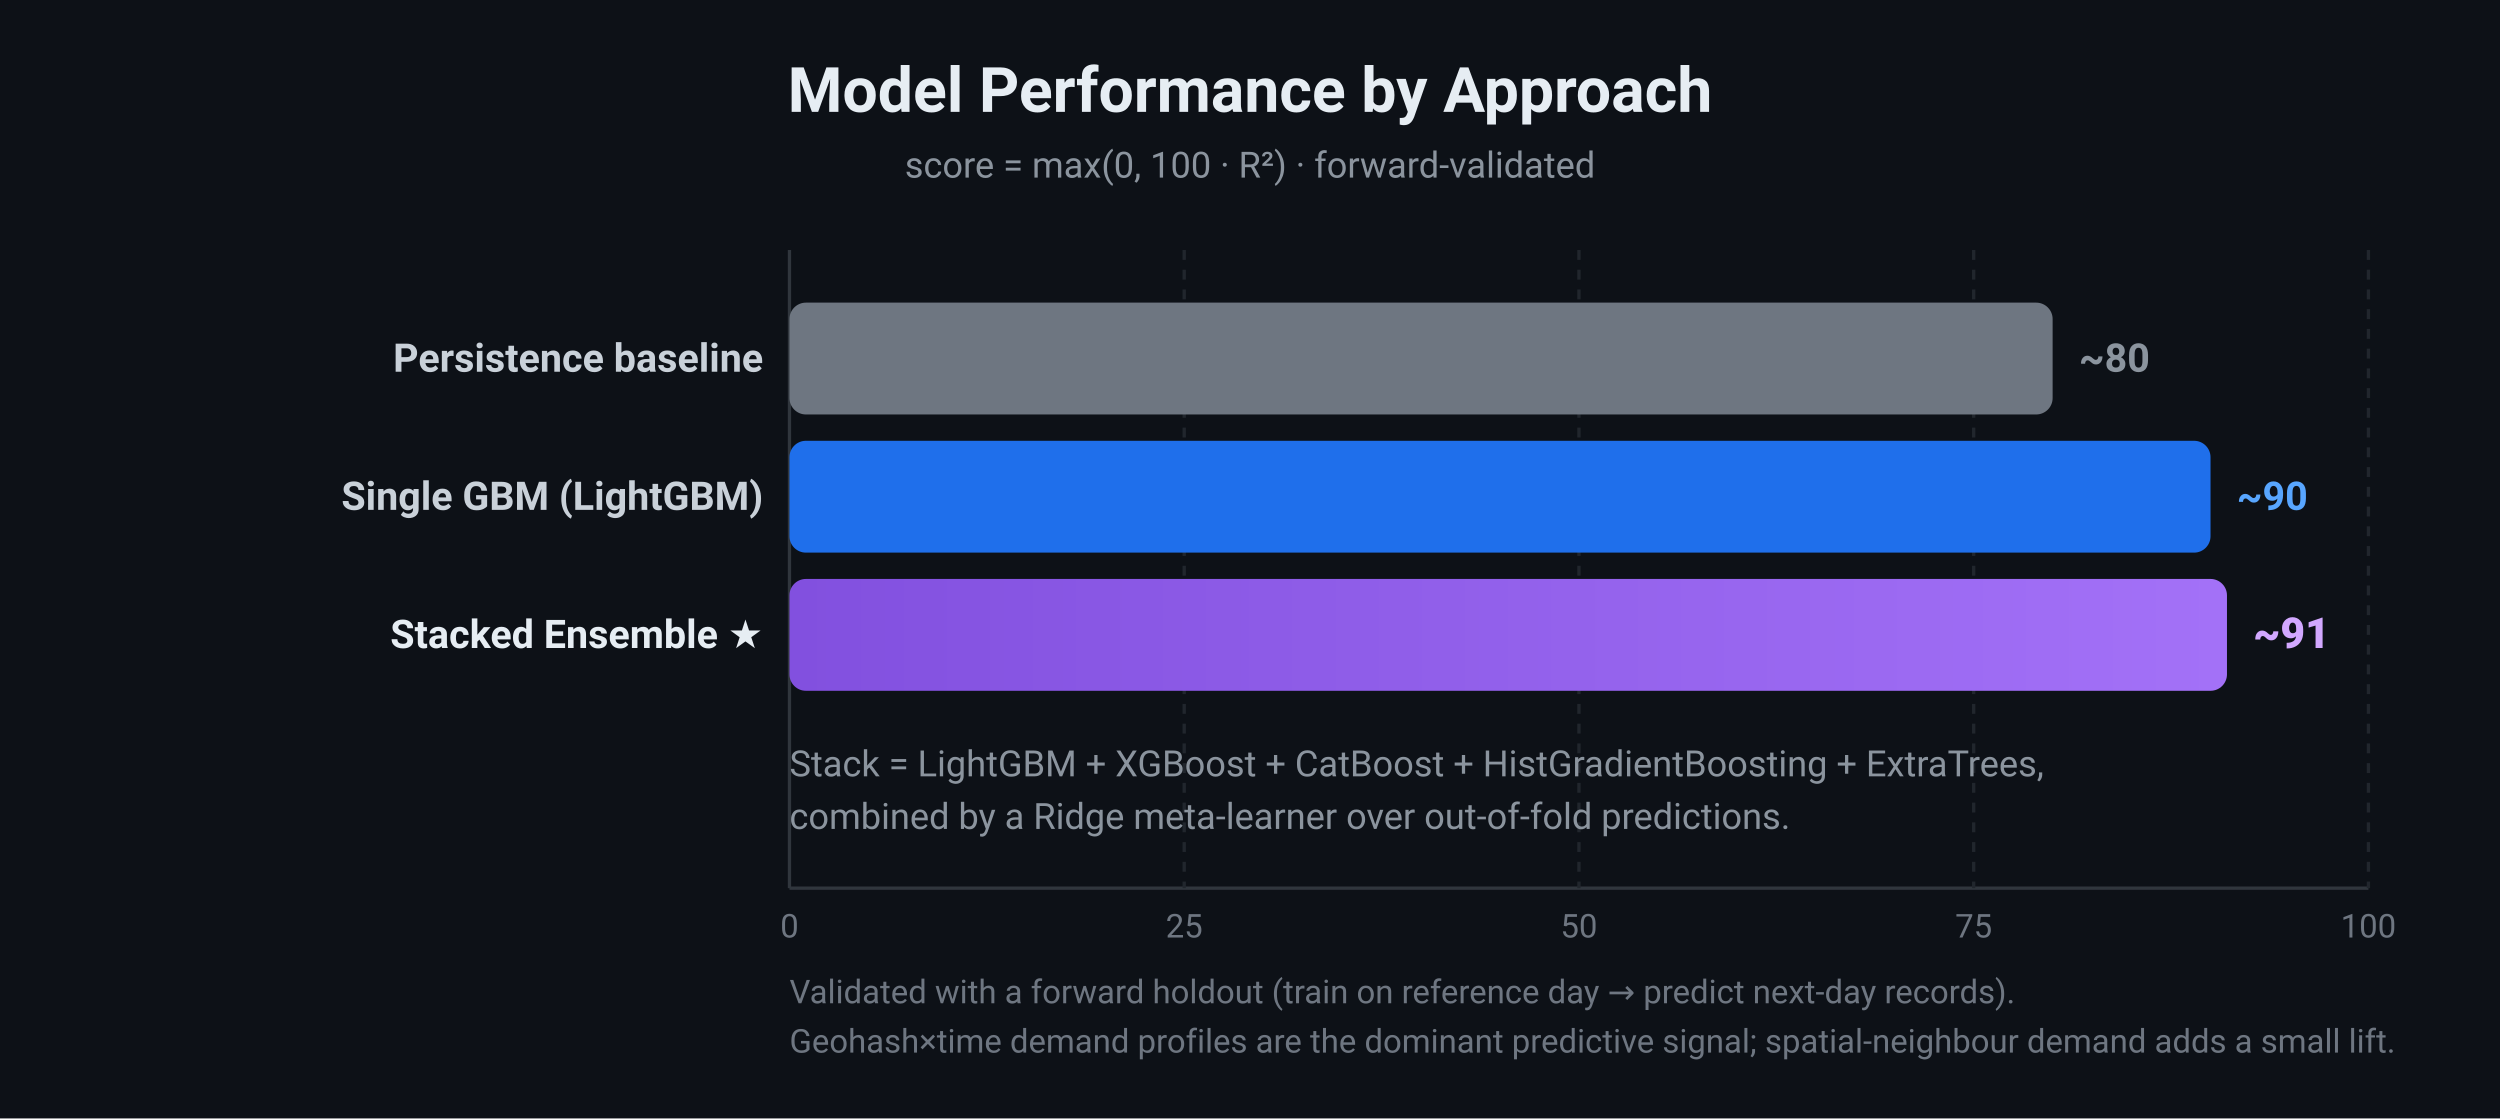
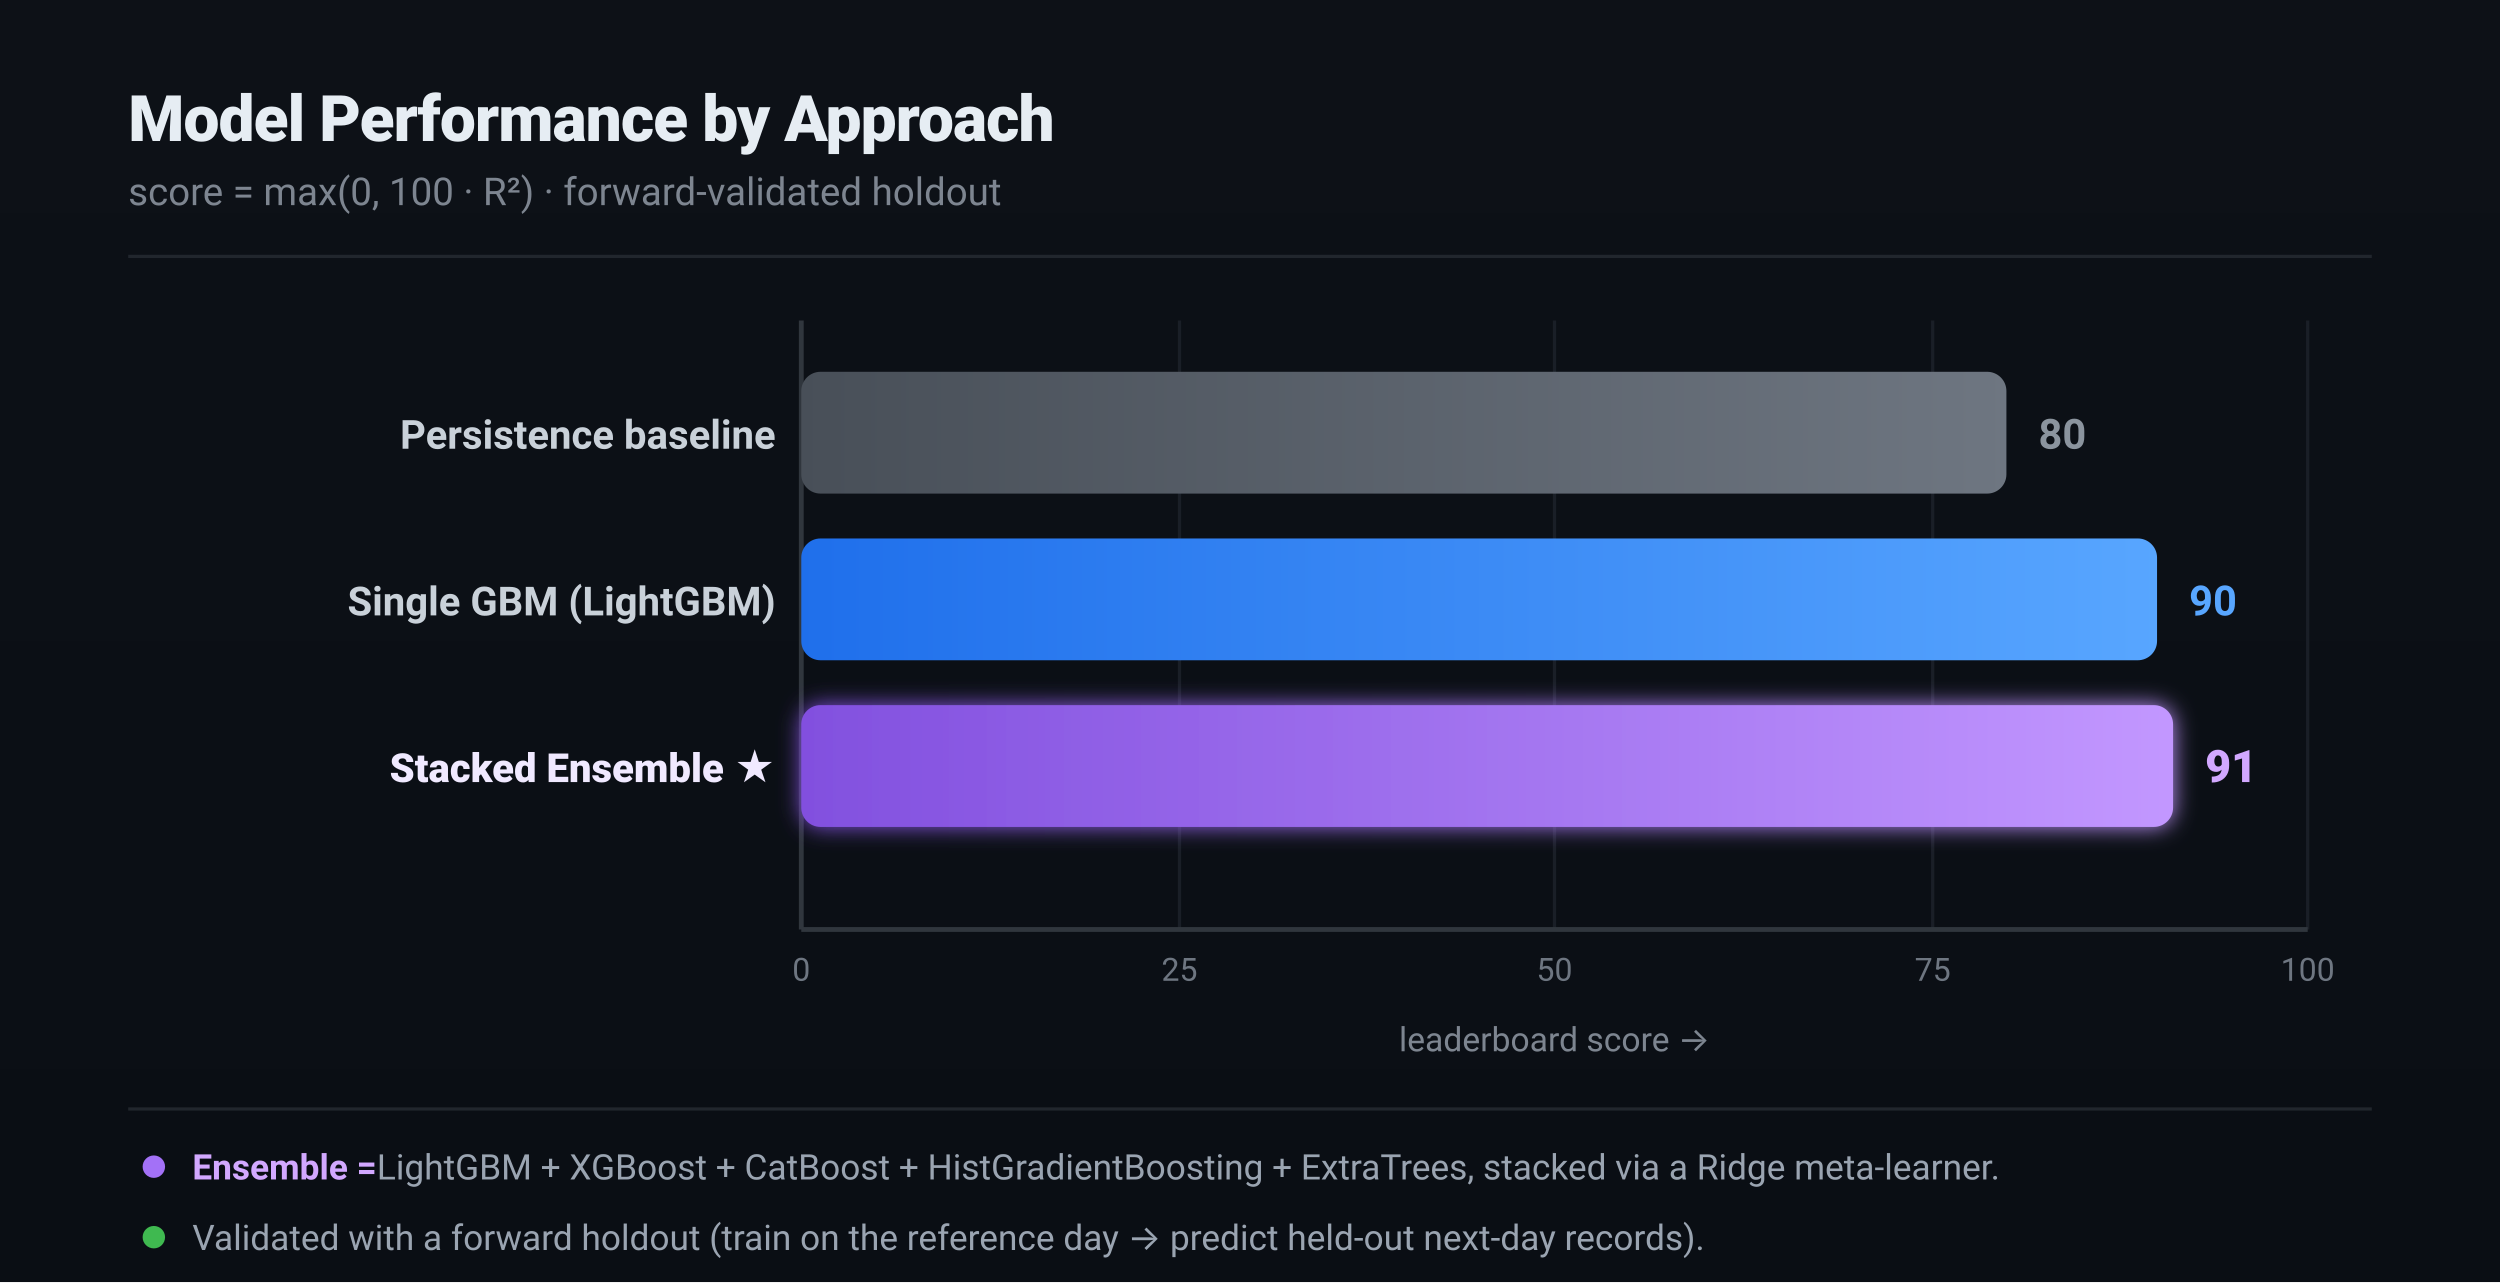
- <svg xmlns="http://www.w3.org/2000/svg" viewBox="0 0 760 340" font-family="system-ui,Segoe UI,Roboto,sans-serif">
-   <rect width="760" height="340" fill="#0d1117" />
-   <text x="380" y="34" fill="#e6edf3" font-size="19" font-weight="700" text-anchor="middle">Model Performance by Approach</text>
-   <text x="380" y="54" fill="#8b949e" font-size="11" text-anchor="middle">score = max(0, 100 · R²)  ·  forward-validated</text>
-   <line x1="240" y1="76" x2="240" y2="270" stroke="#30363d" />
-   <line x1="240" y1="270" x2="720" y2="270" stroke="#30363d" />
-   <g stroke="#21262d" stroke-dasharray="3 3">
-     <line x1="360" y1="76" x2="360" y2="270" />
-     <line x1="480" y1="76" x2="480" y2="270" />
-     <line x1="600" y1="76" x2="600" y2="270" />
-     <line x1="720" y1="76" x2="720" y2="270" />
+ <svg xmlns="http://www.w3.org/2000/svg" viewBox="0 0 780 400" font-family="system-ui,-apple-system,Segoe UI,Roboto,sans-serif">
+   <defs>
+     <linearGradient id="rbg" x1="0" y1="0" x2="0" y2="1">
+       <stop offset="0" stop-color="#0d1117" />
+       <stop offset="1" stop-color="#0a0e14" />
+     </linearGradient>
+     <linearGradient id="bar1" x1="0" y1="0" x2="1" y2="0">
+       <stop offset="0" stop-color="#484f58" />
+       <stop offset="1" stop-color="#6e7681" />
+     </linearGradient>
+     <linearGradient id="bar2" x1="0" y1="0" x2="1" y2="0">
+       <stop offset="0" stop-color="#1f6feb" />
+       <stop offset="1" stop-color="#58a6ff" />
+     </linearGradient>
+     <linearGradient id="bar3" x1="0" y1="0" x2="1" y2="0">
+       <stop offset="0" stop-color="#8250df" />
+       <stop offset="1" stop-color="#c297ff" />
+     </linearGradient>
+     <filter id="hglow" x="-20%" y="-50%" width="140%" height="200%">
+       <feGaussianBlur stdDeviation="3.5" result="b" />
+       <feMerge>
+         <feMergeNode in="b" />
+         <feMergeNode in="SourceGraphic" />
+       </feMerge>
+     </filter>
+   </defs>
+   <rect width="780" height="400" fill="url(#rbg)" />
+   <text x="40" y="44" fill="#e6edf3" font-size="20" font-weight="800" letter-spacing="-0.3">Model Performance by Approach</text>
+   <text x="40" y="64" fill="#7d8590" font-size="12">score = max(0, 100 · R²)  ·  forward-validated holdout</text>
+   <line x1="40" y1="80" x2="740" y2="80" stroke="#21262d" />
+   <g stroke="#1a1f27" stroke-width="1">
+     <line x1="368" y1="100" x2="368" y2="290" />
+     <line x1="485" y1="100" x2="485" y2="290" />
+     <line x1="603" y1="100" x2="603" y2="290" />
+     <line x1="720" y1="100" x2="720" y2="290" />
  </g>
+   <line x1="250" y1="100" x2="250" y2="290" stroke="#30363d" stroke-width="1.5" />
+   <line x1="250" y1="290" x2="720" y2="290" stroke="#30363d" stroke-width="1.5" />
  <g fill="#6e7681" font-size="10" text-anchor="middle">
-     <text x="240" y="285">0</text>
-     <text x="360" y="285">25</text>
-     <text x="480" y="285">50</text>
-     <text x="600" y="285">75</text>
-     <text x="720" y="285">100</text>
+     <text x="250" y="306">0</text>
+     <text x="368" y="306">25</text>
+     <text x="485" y="306">50</text>
+     <text x="603" y="306">75</text>
+     <text x="720" y="306">100</text>
  </g>
-   <rect x="240" y="92" width="384" height="34" rx="5" fill="#6e7681" />
-   <text x="232" y="113" fill="#c9d1d9" font-size="12" font-weight="600" text-anchor="end">Persistence baseline</text>
-   <text x="632" y="113" fill="#8b949e" font-size="12" font-weight="700">~80</text>
-   <rect x="240" y="134" width="432" height="34" rx="5" fill="#1f6feb" />
-   <text x="232" y="155" fill="#c9d1d9" font-size="12" font-weight="600" text-anchor="end">Single GBM (LightGBM)</text>
-   <text x="680" y="155" fill="#58a6ff" font-size="12" font-weight="700">~90</text>
-   <rect x="240" y="176" width="437" height="34" rx="5" fill="url(#hero)" />
-   <defs>
-     <linearGradient id="hero" x1="0" y1="0" x2="1" y2="0">
-       <stop offset="0" stop-color="#8250df" />
-       <stop offset="1" stop-color="#a371f7" />
-     </linearGradient>
-   </defs>
-   <text x="232" y="197" fill="#e6edf3" font-size="12" font-weight="700" text-anchor="end">Stacked Ensemble ★</text>
-   <text x="685" y="197" fill="#d2a8ff" font-size="13" font-weight="800">~91</text>
-   <text x="240" y="236" fill="#8b949e" font-size="11">Stack = LightGBM + XGBoost + CatBoost + HistGradientBoosting + ExtraTrees,</text>
-   <text x="240" y="252" fill="#8b949e" font-size="11">combined by a Ridge meta-learner over out-of-fold predictions.</text>
-   <text x="240" y="305" fill="#6e7681" font-size="10">Validated with a forward holdout (train on reference day → predict next-day records).</text>
-   <text x="240" y="320" fill="#6e7681" font-size="10">Geohash×time demand profiles are the dominant predictive signal; spatial-neighbour demand adds a small lift.</text>
+   <text x="485" y="328" fill="#7d8590" font-size="10.5" text-anchor="middle">leaderboard score →</text>
+   <rect x="250" y="116" width="376" height="38" rx="6" fill="url(#bar1)" />
+   <text x="242" y="140" fill="#c9d1d9" font-size="12.5" font-weight="600" text-anchor="end">Persistence baseline</text>
+   <text x="636" y="140" fill="#8b949e" font-size="13" font-weight="700">80</text>
+   <rect x="250" y="168" width="423" height="38" rx="6" fill="url(#bar2)" />
+   <text x="242" y="192" fill="#c9d1d9" font-size="12.5" font-weight="600" text-anchor="end">Single GBM (LightGBM)</text>
+   <text x="683" y="192" fill="#58a6ff" font-size="13" font-weight="700">90</text>
+   <rect x="250" y="220" width="428" height="38" rx="6" fill="url(#bar3)" filter="url(#hglow)" />
+   <text x="242" y="244" fill="#f0e9ff" font-size="12.5" font-weight="800" text-anchor="end">Stacked Ensemble ★</text>
+   <text x="688" y="244" fill="#d2a8ff" font-size="14" font-weight="800">91</text>
+   <line x1="40" y1="346" x2="740" y2="346" stroke="#21262d" />
+   <circle cx="48" cy="364" r="3.5" fill="#a371f7" />
+   <text x="60" y="368" fill="#9aa4b1" font-size="11">
+     <tspan font-weight="700" fill="#d2a8ff">Ensemble = </tspan>LightGBM + XGBoost + CatBoost + HistGradientBoosting + ExtraTrees, stacked via a Ridge meta-learner.</text>
+   <circle cx="48" cy="386" r="3.5" fill="#3fb950" />
+   <text x="60" y="390" fill="#9aa4b1" font-size="11">Validated with a forward holdout (train on the reference day → predict held-out next-day records).</text>
</svg>
